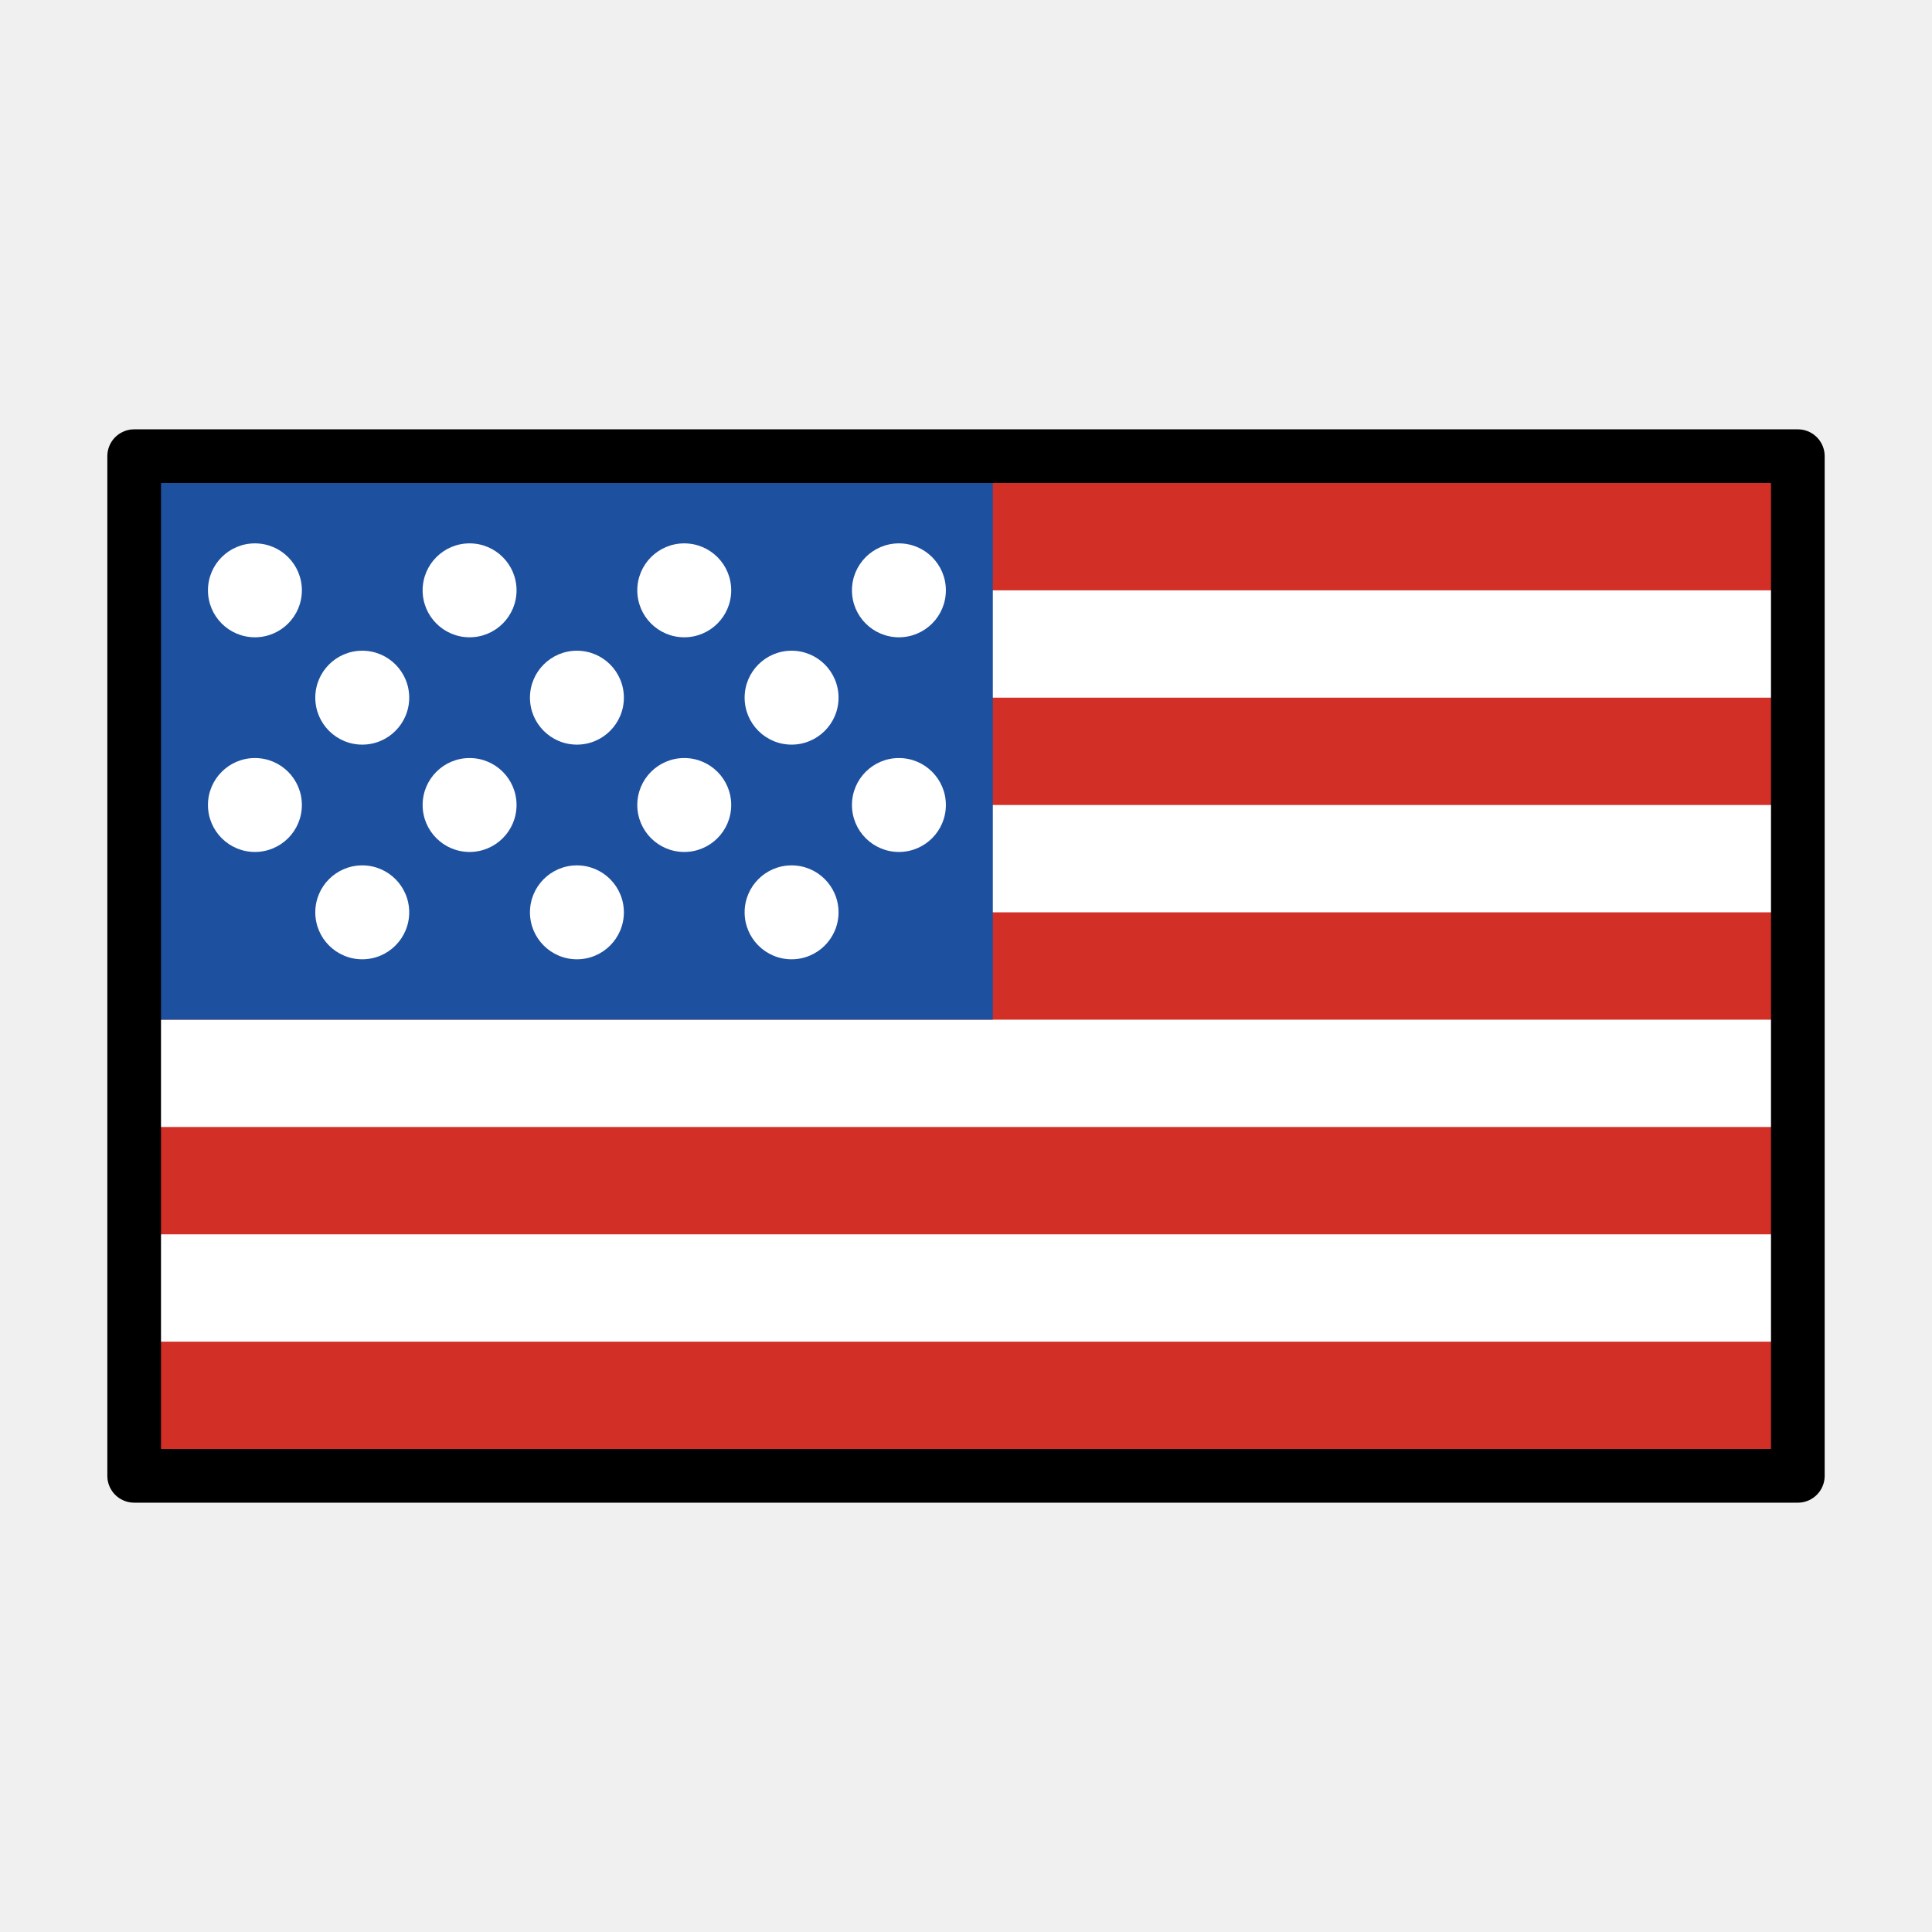
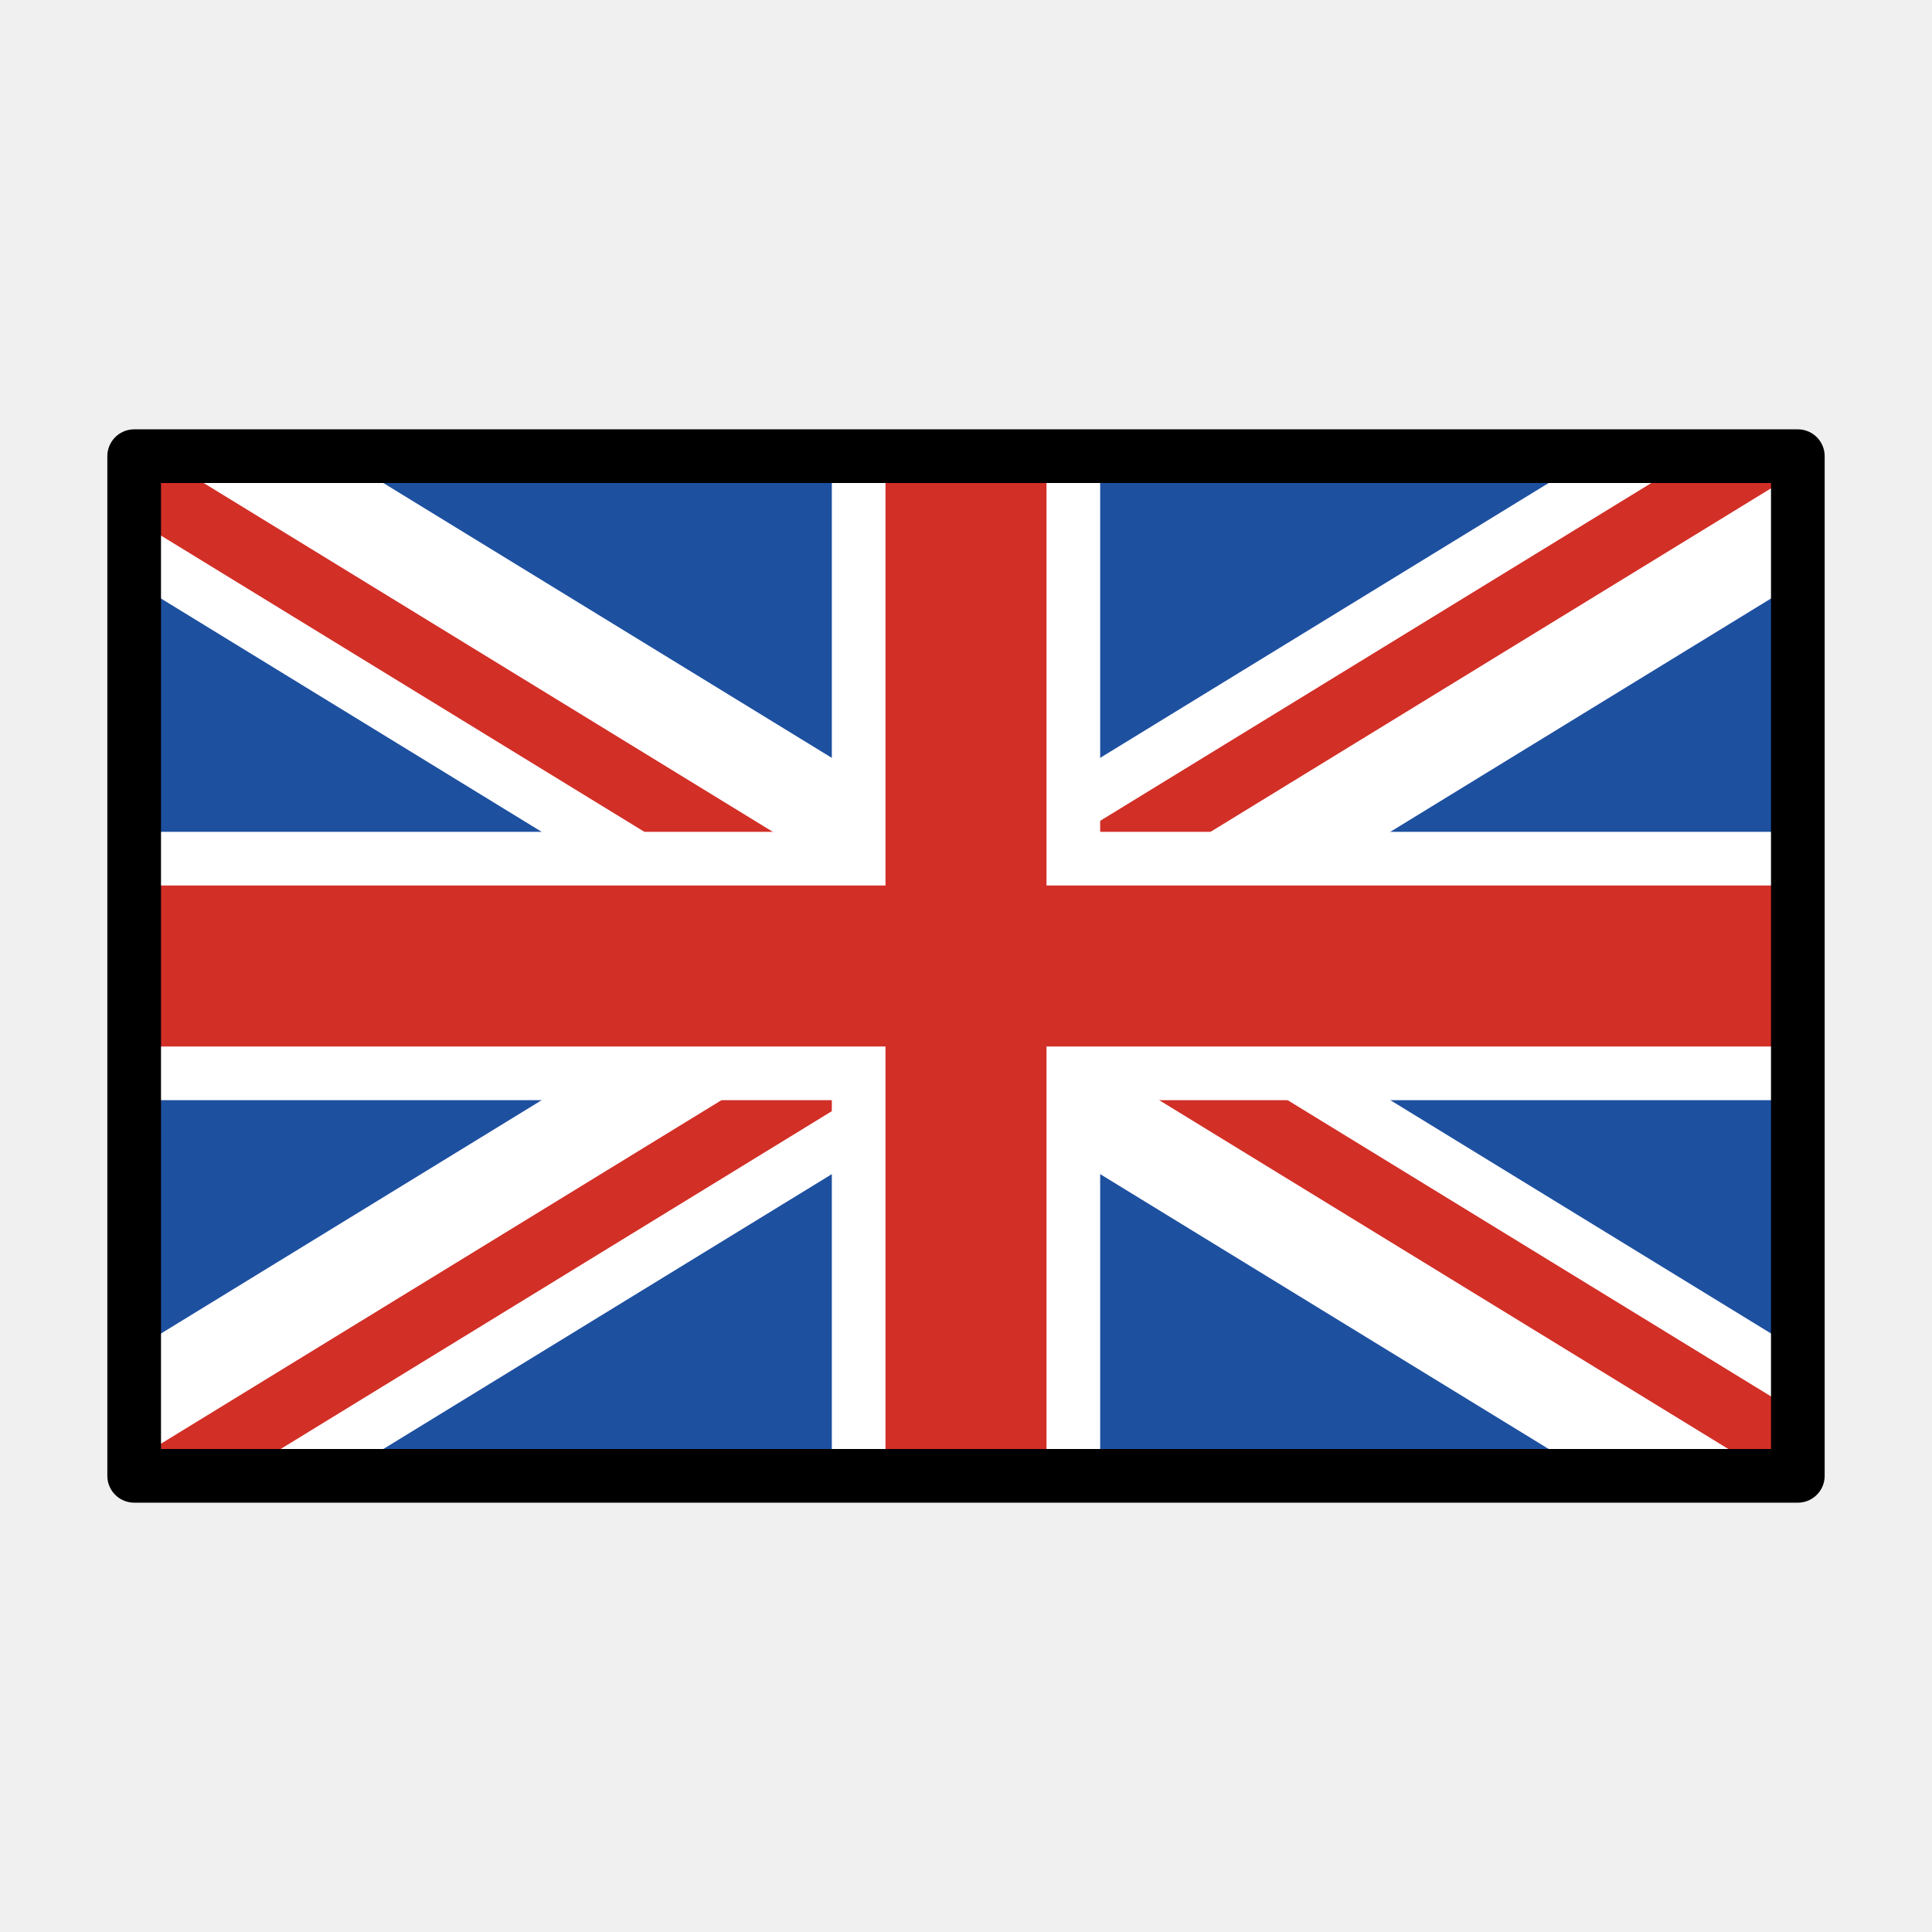
<svg xmlns="http://www.w3.org/2000/svg" id="emoji" viewBox="0 0 72 72">
  <g id="color">
-     <rect x="5" y="17" width="62" height="38" fill="#fff" />
-     <rect x="5" y="17" width="62" height="5" fill="#d22f27" />
-     <rect x="5" y="26" width="62" height="4" fill="#d22f27" />
-     <rect x="5" y="34" width="62" height="4" fill="#d22f27" />
-     <rect x="5" y="17" width="32" height="21" fill="#1e50a0" />
-     <rect x="5" y="42" width="62" height="4" fill="#d22f27" />
-     <circle cx="9.5" cy="22" r="1.75" fill="#fff" />
-     <circle cx="17.5" cy="22" r="1.75" fill="#fff" />
-     <circle cx="25.5" cy="22" r="1.75" fill="#fff" />
-     <circle cx="33.5" cy="22" r="1.75" fill="#fff" />
-     <circle cx="29.5" cy="26" r="1.75" fill="#fff" />
-     <circle cx="21.5" cy="26" r="1.75" fill="#fff" />
-     <circle cx="13.5" cy="26" r="1.75" fill="#fff" />
-     <circle cx="9.5" cy="30" r="1.75" fill="#fff" />
-     <circle cx="17.5" cy="30" r="1.75" fill="#fff" />
-     <circle cx="25.5" cy="30" r="1.75" fill="#fff" />
-     <circle cx="33.5" cy="30" r="1.75" fill="#fff" />
-     <circle cx="29.5" cy="34" r="1.75" fill="#fff" />
-     <circle cx="21.5" cy="34" r="1.75" fill="#fff" />
-     <circle cx="13.5" cy="34" r="1.75" fill="#fff" />
-     <rect x="5" y="50" width="62" height="5" fill="#d22f27" />
+     <rect x="5" y="17" width="62" height="38" fill="#1e50a0" />
+     <g>
+       <polygon fill="#fff" points="40 28.856 40 32 50.181 32 67 21.691 67 17 59.346 17 40 28.856" />
+       <polygon fill="#d22f27" points="67 17 67 17 63.173 17 40 31.203 40 32 43.482 32 67 17.586 67 17" />
+       <polygon fill="#fff" points="59.347 55 67 55 67 55 67 50.308 50.182 40 40 40 40 43.143 59.347 55" />
+       <polygon fill="#d22f27" points="67 55 67 52.653 46.355 40 41.568 40 66.042 55 67 55 67 55" />
+       <polygon fill="#fff" points="32 43.144 32 40 21.819 40 5 50.309 5 55 12.654 55 32 43.144" />
+       <polygon fill="#d22f27" points="5 55 5 55 8.827 55 32 40.797 32 40 28.518 40 5 54.414 5 55" />
+       <polygon fill="#fff" points="12.653 17 5 17 5 17 5 21.692 21.818 32 32 32 32 28.857 12.653 17" />
+       <polygon fill="#d22f27" points="5 17 5 19.347 25.646 32 30.432 32 5.958 17 5 17 5 17" />
+       <rect x="5" y="31" width="62" height="10" fill="#fff" />
+       <rect x="31" y="17" width="10" height="38" fill="#fff" />
+       <rect x="5" y="33" width="62" height="6" fill="#d22f27" />
+       <rect x="33" y="17" width="6" height="38" fill="#d22f27" />
+     </g>
  </g>
  <g id="line">
    <rect x="5" y="17" width="62" height="38" fill="none" stroke="#000" stroke-linecap="round" stroke-linejoin="round" stroke-width="2" />
  </g>
</svg>
